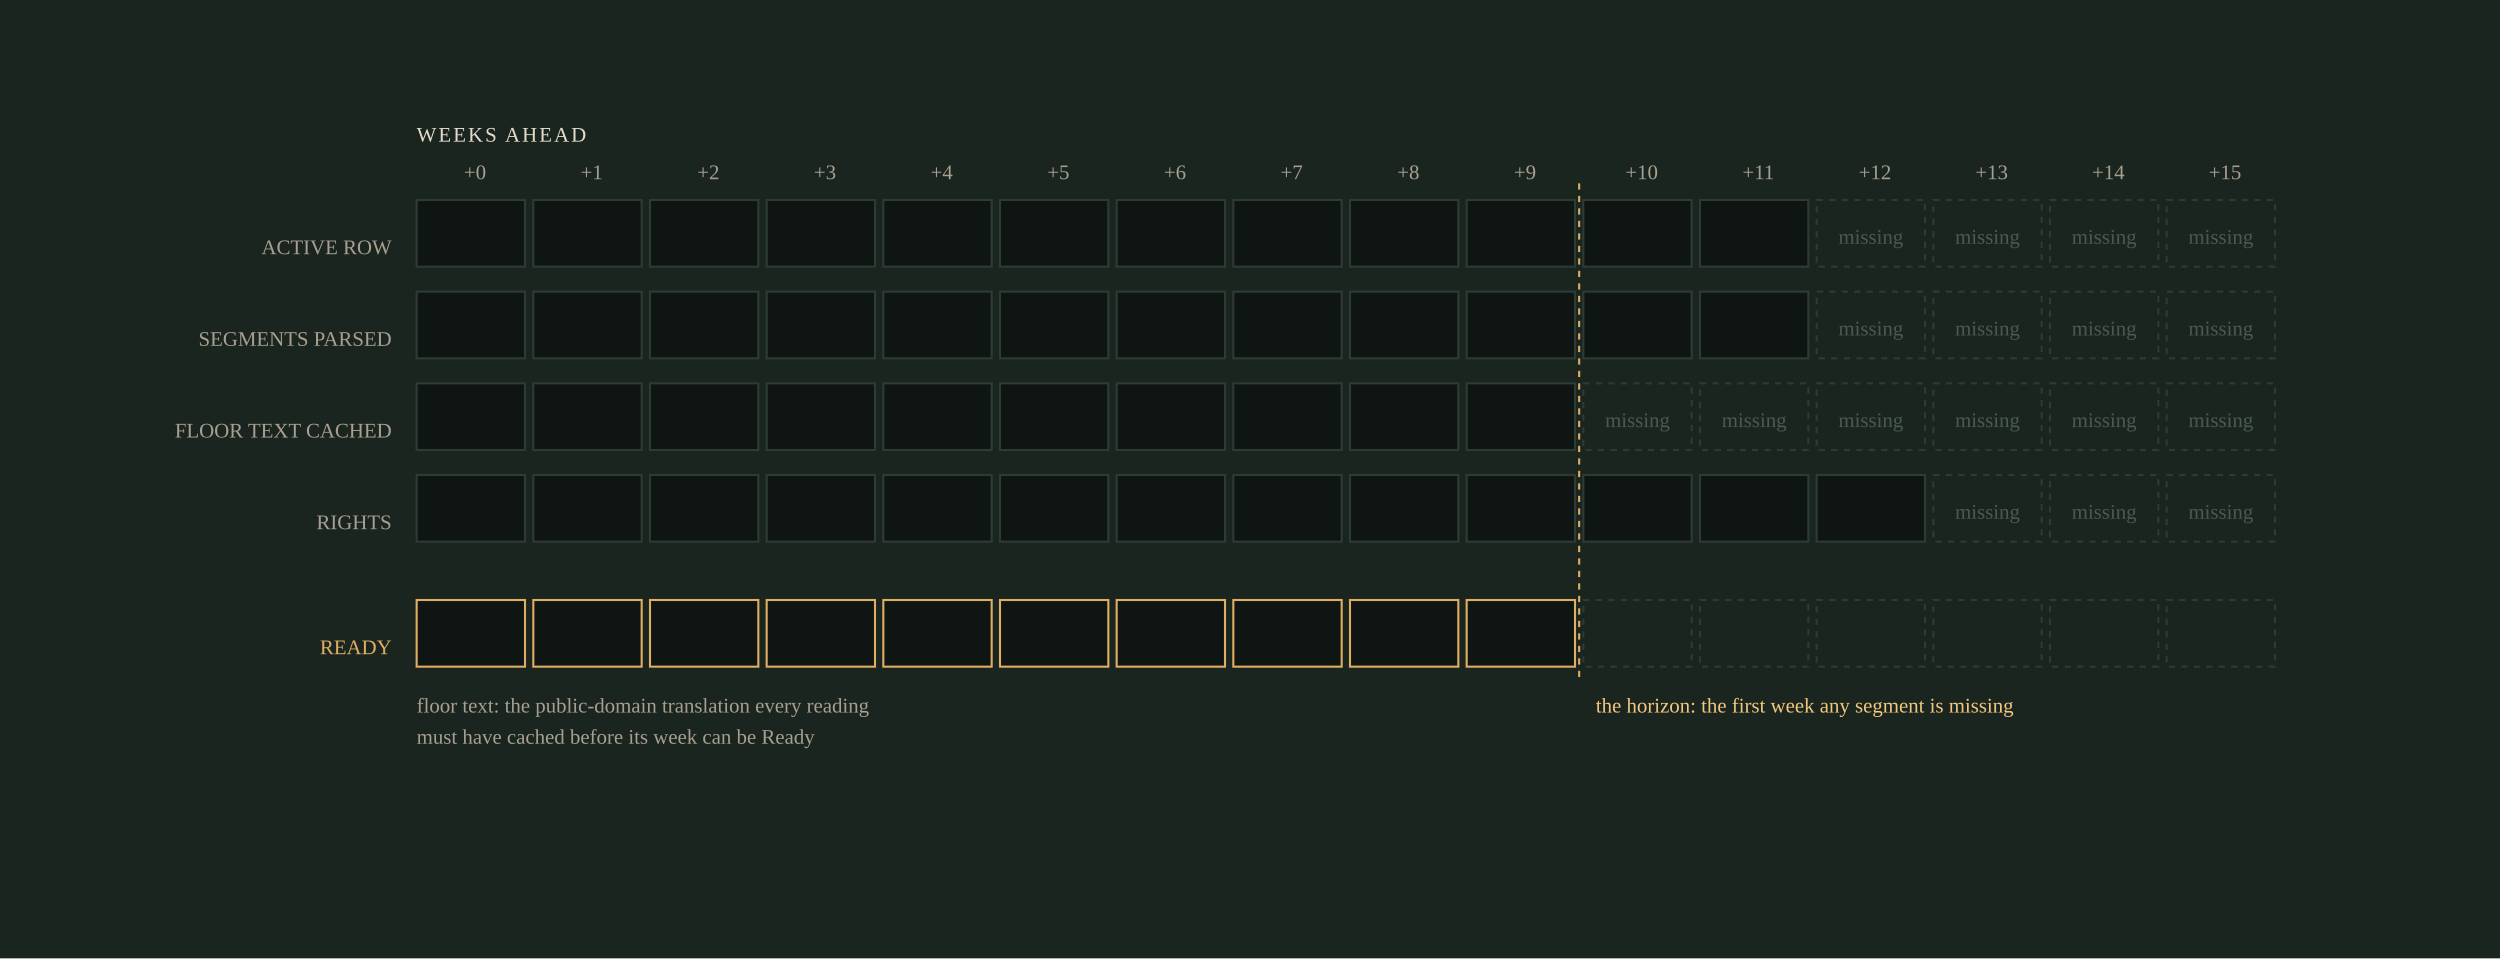
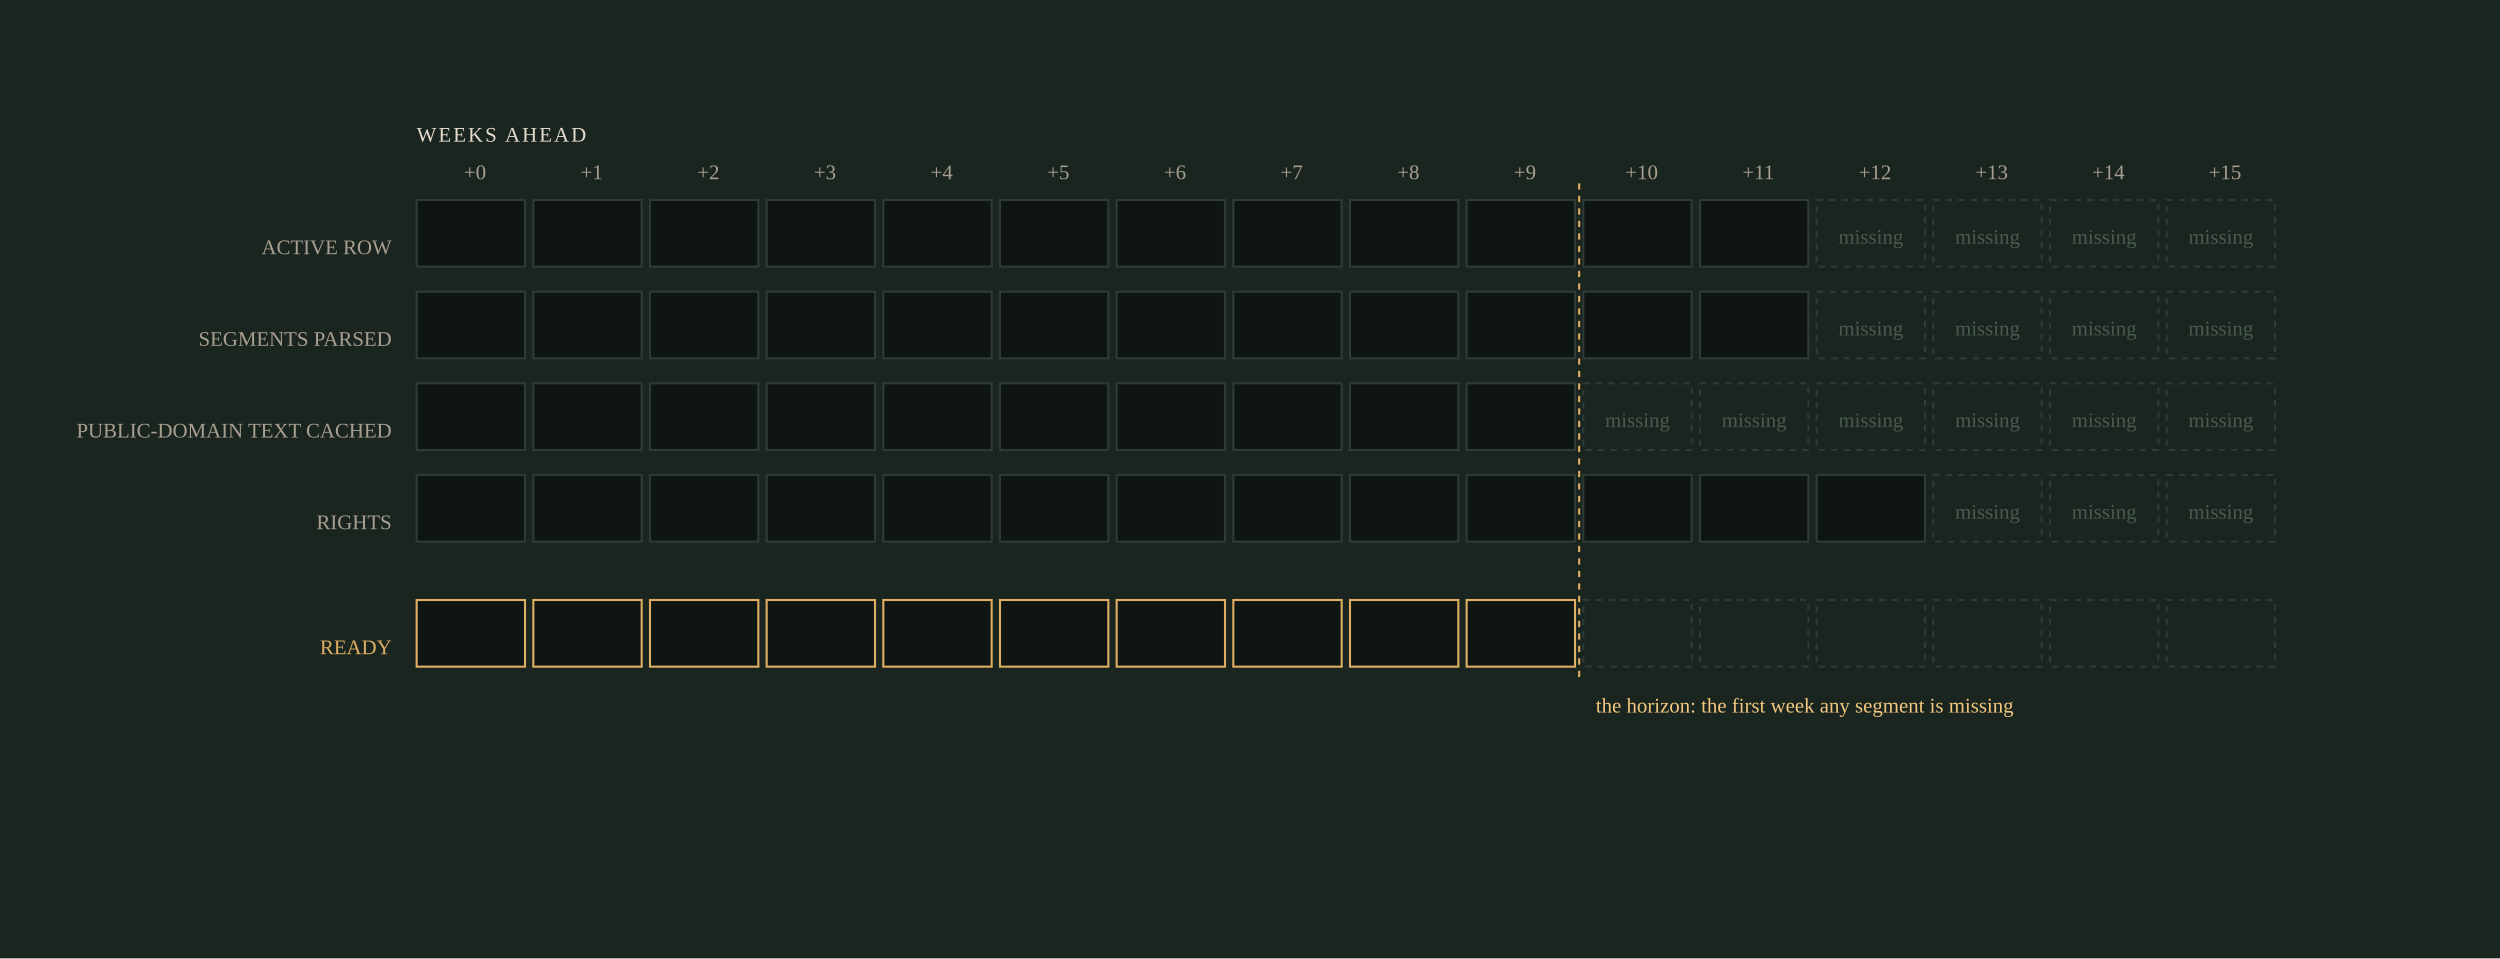
<svg xmlns="http://www.w3.org/2000/svg" viewBox="0 0 1200 460" width="1200" height="460" role="img" aria-label="The readiness horizon: sixteen weeks ahead as columns, a row each for an active row, parsed segments, the floor text cached, and rights cleared, and a Ready row filled only where every row above it is; the dashed line is the first week with a unit missing." font-family="var(--font-mono, 'JetBrains Mono', ui-monospace, monospace)">
  <rect width="1200" height="460" fill="var(--surface, #1a2520)" />
  <text x="200" y="68" font-size="10" fill="var(--text, #e4dbcb)" letter-spacing="1">WEEKS AHEAD</text>
  <text x="228" y="86" font-size="10" fill="var(--muted, #a89f90)" text-anchor="middle">+0</text>
  <text x="284" y="86" font-size="10" fill="var(--muted, #a89f90)" text-anchor="middle">+1</text>
  <text x="340" y="86" font-size="10" fill="var(--muted, #a89f90)" text-anchor="middle">+2</text>
  <text x="396" y="86" font-size="10" fill="var(--muted, #a89f90)" text-anchor="middle">+3</text>
  <text x="452" y="86" font-size="10" fill="var(--muted, #a89f90)" text-anchor="middle">+4</text>
  <text x="508" y="86" font-size="10" fill="var(--muted, #a89f90)" text-anchor="middle">+5</text>
  <text x="564" y="86" font-size="10" fill="var(--muted, #a89f90)" text-anchor="middle">+6</text>
  <text x="620" y="86" font-size="10" fill="var(--muted, #a89f90)" text-anchor="middle">+7</text>
  <text x="676" y="86" font-size="10" fill="var(--muted, #a89f90)" text-anchor="middle">+8</text>
  <text x="732" y="86" font-size="10" fill="var(--muted, #a89f90)" text-anchor="middle">+9</text>
  <text x="788" y="86" font-size="10" fill="var(--muted, #a89f90)" text-anchor="middle">+10</text>
  <text x="844" y="86" font-size="10" fill="var(--muted, #a89f90)" text-anchor="middle">+11</text>
  <text x="900" y="86" font-size="10" fill="var(--muted, #a89f90)" text-anchor="middle">+12</text>
  <text x="956" y="86" font-size="10" fill="var(--muted, #a89f90)" text-anchor="middle">+13</text>
  <text x="1012" y="86" font-size="10" fill="var(--muted, #a89f90)" text-anchor="middle">+14</text>
  <text x="1068" y="86" font-size="10" fill="var(--muted, #a89f90)" text-anchor="middle">+15</text>
  <text x="188" y="122" font-size="10" fill="var(--muted, #a89f90)" text-anchor="end">ACTIVE ROW</text>
  <rect x="200" y="96" width="52" height="32" fill="var(--ground, #0e1512)" stroke="var(--rule, #2e3b34)" stroke-width="1" />
  <rect x="256" y="96" width="52" height="32" fill="var(--ground, #0e1512)" stroke="var(--rule, #2e3b34)" stroke-width="1" />
  <rect x="312" y="96" width="52" height="32" fill="var(--ground, #0e1512)" stroke="var(--rule, #2e3b34)" stroke-width="1" />
  <rect x="368" y="96" width="52" height="32" fill="var(--ground, #0e1512)" stroke="var(--rule, #2e3b34)" stroke-width="1" />
  <rect x="424" y="96" width="52" height="32" fill="var(--ground, #0e1512)" stroke="var(--rule, #2e3b34)" stroke-width="1" />
  <rect x="480" y="96" width="52" height="32" fill="var(--ground, #0e1512)" stroke="var(--rule, #2e3b34)" stroke-width="1" />
  <rect x="536" y="96" width="52" height="32" fill="var(--ground, #0e1512)" stroke="var(--rule, #2e3b34)" stroke-width="1" />
  <rect x="592" y="96" width="52" height="32" fill="var(--ground, #0e1512)" stroke="var(--rule, #2e3b34)" stroke-width="1" />
  <rect x="648" y="96" width="52" height="32" fill="var(--ground, #0e1512)" stroke="var(--rule, #2e3b34)" stroke-width="1" />
  <rect x="704" y="96" width="52" height="32" fill="var(--ground, #0e1512)" stroke="var(--rule, #2e3b34)" stroke-width="1" />
  <rect x="760" y="96" width="52" height="32" fill="var(--ground, #0e1512)" stroke="var(--rule, #2e3b34)" stroke-width="1" />
  <rect x="816" y="96" width="52" height="32" fill="var(--ground, #0e1512)" stroke="var(--rule, #2e3b34)" stroke-width="1" />
  <rect x="872" y="96" width="52" height="32" fill="none" stroke="var(--rule, #2e3b34)" stroke-width="1" stroke-dasharray="3 3" />
  <text x="898" y="117" font-size="10" fill="var(--dim-numeral, #4a5a50)" text-anchor="middle">missing</text>
  <rect x="928" y="96" width="52" height="32" fill="none" stroke="var(--rule, #2e3b34)" stroke-width="1" stroke-dasharray="3 3" />
  <text x="954" y="117" font-size="10" fill="var(--dim-numeral, #4a5a50)" text-anchor="middle">missing</text>
  <rect x="984" y="96" width="52" height="32" fill="none" stroke="var(--rule, #2e3b34)" stroke-width="1" stroke-dasharray="3 3" />
  <text x="1010" y="117" font-size="10" fill="var(--dim-numeral, #4a5a50)" text-anchor="middle">missing</text>
  <rect x="1040" y="96" width="52" height="32" fill="none" stroke="var(--rule, #2e3b34)" stroke-width="1" stroke-dasharray="3 3" />
  <text x="1066" y="117" font-size="10" fill="var(--dim-numeral, #4a5a50)" text-anchor="middle">missing</text>
  <text x="188" y="166" font-size="10" fill="var(--muted, #a89f90)" text-anchor="end">SEGMENTS PARSED</text>
  <rect x="200" y="140" width="52" height="32" fill="var(--ground, #0e1512)" stroke="var(--rule, #2e3b34)" stroke-width="1" />
  <rect x="256" y="140" width="52" height="32" fill="var(--ground, #0e1512)" stroke="var(--rule, #2e3b34)" stroke-width="1" />
  <rect x="312" y="140" width="52" height="32" fill="var(--ground, #0e1512)" stroke="var(--rule, #2e3b34)" stroke-width="1" />
  <rect x="368" y="140" width="52" height="32" fill="var(--ground, #0e1512)" stroke="var(--rule, #2e3b34)" stroke-width="1" />
  <rect x="424" y="140" width="52" height="32" fill="var(--ground, #0e1512)" stroke="var(--rule, #2e3b34)" stroke-width="1" />
  <rect x="480" y="140" width="52" height="32" fill="var(--ground, #0e1512)" stroke="var(--rule, #2e3b34)" stroke-width="1" />
  <rect x="536" y="140" width="52" height="32" fill="var(--ground, #0e1512)" stroke="var(--rule, #2e3b34)" stroke-width="1" />
  <rect x="592" y="140" width="52" height="32" fill="var(--ground, #0e1512)" stroke="var(--rule, #2e3b34)" stroke-width="1" />
  <rect x="648" y="140" width="52" height="32" fill="var(--ground, #0e1512)" stroke="var(--rule, #2e3b34)" stroke-width="1" />
  <rect x="704" y="140" width="52" height="32" fill="var(--ground, #0e1512)" stroke="var(--rule, #2e3b34)" stroke-width="1" />
  <rect x="760" y="140" width="52" height="32" fill="var(--ground, #0e1512)" stroke="var(--rule, #2e3b34)" stroke-width="1" />
  <rect x="816" y="140" width="52" height="32" fill="var(--ground, #0e1512)" stroke="var(--rule, #2e3b34)" stroke-width="1" />
  <rect x="872" y="140" width="52" height="32" fill="none" stroke="var(--rule, #2e3b34)" stroke-width="1" stroke-dasharray="3 3" />
  <text x="898" y="161" font-size="10" fill="var(--dim-numeral, #4a5a50)" text-anchor="middle">missing</text>
  <rect x="928" y="140" width="52" height="32" fill="none" stroke="var(--rule, #2e3b34)" stroke-width="1" stroke-dasharray="3 3" />
  <text x="954" y="161" font-size="10" fill="var(--dim-numeral, #4a5a50)" text-anchor="middle">missing</text>
  <rect x="984" y="140" width="52" height="32" fill="none" stroke="var(--rule, #2e3b34)" stroke-width="1" stroke-dasharray="3 3" />
  <text x="1010" y="161" font-size="10" fill="var(--dim-numeral, #4a5a50)" text-anchor="middle">missing</text>
  <rect x="1040" y="140" width="52" height="32" fill="none" stroke="var(--rule, #2e3b34)" stroke-width="1" stroke-dasharray="3 3" />
  <text x="1066" y="161" font-size="10" fill="var(--dim-numeral, #4a5a50)" text-anchor="middle">missing</text>
-   <text x="188" y="210" font-size="10" fill="var(--muted, #a89f90)" text-anchor="end">FLOOR TEXT CACHED</text>
+   <text x="188" y="210" font-size="10" fill="var(--muted, #a89f90)" text-anchor="end">PUBLIC-DOMAIN TEXT CACHED</text>
  <rect x="200" y="184" width="52" height="32" fill="var(--ground, #0e1512)" stroke="var(--rule, #2e3b34)" stroke-width="1" />
  <rect x="256" y="184" width="52" height="32" fill="var(--ground, #0e1512)" stroke="var(--rule, #2e3b34)" stroke-width="1" />
  <rect x="312" y="184" width="52" height="32" fill="var(--ground, #0e1512)" stroke="var(--rule, #2e3b34)" stroke-width="1" />
  <rect x="368" y="184" width="52" height="32" fill="var(--ground, #0e1512)" stroke="var(--rule, #2e3b34)" stroke-width="1" />
  <rect x="424" y="184" width="52" height="32" fill="var(--ground, #0e1512)" stroke="var(--rule, #2e3b34)" stroke-width="1" />
  <rect x="480" y="184" width="52" height="32" fill="var(--ground, #0e1512)" stroke="var(--rule, #2e3b34)" stroke-width="1" />
  <rect x="536" y="184" width="52" height="32" fill="var(--ground, #0e1512)" stroke="var(--rule, #2e3b34)" stroke-width="1" />
  <rect x="592" y="184" width="52" height="32" fill="var(--ground, #0e1512)" stroke="var(--rule, #2e3b34)" stroke-width="1" />
  <rect x="648" y="184" width="52" height="32" fill="var(--ground, #0e1512)" stroke="var(--rule, #2e3b34)" stroke-width="1" />
  <rect x="704" y="184" width="52" height="32" fill="var(--ground, #0e1512)" stroke="var(--rule, #2e3b34)" stroke-width="1" />
  <rect x="760" y="184" width="52" height="32" fill="none" stroke="var(--rule, #2e3b34)" stroke-width="1" stroke-dasharray="3 3" />
  <text x="786" y="205" font-size="10" fill="var(--dim-numeral, #4a5a50)" text-anchor="middle">missing</text>
  <rect x="816" y="184" width="52" height="32" fill="none" stroke="var(--rule, #2e3b34)" stroke-width="1" stroke-dasharray="3 3" />
  <text x="842" y="205" font-size="10" fill="var(--dim-numeral, #4a5a50)" text-anchor="middle">missing</text>
  <rect x="872" y="184" width="52" height="32" fill="none" stroke="var(--rule, #2e3b34)" stroke-width="1" stroke-dasharray="3 3" />
  <text x="898" y="205" font-size="10" fill="var(--dim-numeral, #4a5a50)" text-anchor="middle">missing</text>
  <rect x="928" y="184" width="52" height="32" fill="none" stroke="var(--rule, #2e3b34)" stroke-width="1" stroke-dasharray="3 3" />
  <text x="954" y="205" font-size="10" fill="var(--dim-numeral, #4a5a50)" text-anchor="middle">missing</text>
  <rect x="984" y="184" width="52" height="32" fill="none" stroke="var(--rule, #2e3b34)" stroke-width="1" stroke-dasharray="3 3" />
  <text x="1010" y="205" font-size="10" fill="var(--dim-numeral, #4a5a50)" text-anchor="middle">missing</text>
  <rect x="1040" y="184" width="52" height="32" fill="none" stroke="var(--rule, #2e3b34)" stroke-width="1" stroke-dasharray="3 3" />
  <text x="1066" y="205" font-size="10" fill="var(--dim-numeral, #4a5a50)" text-anchor="middle">missing</text>
  <text x="188" y="254" font-size="10" fill="var(--muted, #a89f90)" text-anchor="end">RIGHTS</text>
  <rect x="200" y="228" width="52" height="32" fill="var(--ground, #0e1512)" stroke="var(--rule, #2e3b34)" stroke-width="1" />
  <rect x="256" y="228" width="52" height="32" fill="var(--ground, #0e1512)" stroke="var(--rule, #2e3b34)" stroke-width="1" />
  <rect x="312" y="228" width="52" height="32" fill="var(--ground, #0e1512)" stroke="var(--rule, #2e3b34)" stroke-width="1" />
  <rect x="368" y="228" width="52" height="32" fill="var(--ground, #0e1512)" stroke="var(--rule, #2e3b34)" stroke-width="1" />
  <rect x="424" y="228" width="52" height="32" fill="var(--ground, #0e1512)" stroke="var(--rule, #2e3b34)" stroke-width="1" />
  <rect x="480" y="228" width="52" height="32" fill="var(--ground, #0e1512)" stroke="var(--rule, #2e3b34)" stroke-width="1" />
  <rect x="536" y="228" width="52" height="32" fill="var(--ground, #0e1512)" stroke="var(--rule, #2e3b34)" stroke-width="1" />
  <rect x="592" y="228" width="52" height="32" fill="var(--ground, #0e1512)" stroke="var(--rule, #2e3b34)" stroke-width="1" />
  <rect x="648" y="228" width="52" height="32" fill="var(--ground, #0e1512)" stroke="var(--rule, #2e3b34)" stroke-width="1" />
  <rect x="704" y="228" width="52" height="32" fill="var(--ground, #0e1512)" stroke="var(--rule, #2e3b34)" stroke-width="1" />
  <rect x="760" y="228" width="52" height="32" fill="var(--ground, #0e1512)" stroke="var(--rule, #2e3b34)" stroke-width="1" />
  <rect x="816" y="228" width="52" height="32" fill="var(--ground, #0e1512)" stroke="var(--rule, #2e3b34)" stroke-width="1" />
  <rect x="872" y="228" width="52" height="32" fill="var(--ground, #0e1512)" stroke="var(--rule, #2e3b34)" stroke-width="1" />
  <rect x="928" y="228" width="52" height="32" fill="none" stroke="var(--rule, #2e3b34)" stroke-width="1" stroke-dasharray="3 3" />
  <text x="954" y="249" font-size="10" fill="var(--dim-numeral, #4a5a50)" text-anchor="middle">missing</text>
  <rect x="984" y="228" width="52" height="32" fill="none" stroke="var(--rule, #2e3b34)" stroke-width="1" stroke-dasharray="3 3" />
  <text x="1010" y="249" font-size="10" fill="var(--dim-numeral, #4a5a50)" text-anchor="middle">missing</text>
  <rect x="1040" y="228" width="52" height="32" fill="none" stroke="var(--rule, #2e3b34)" stroke-width="1" stroke-dasharray="3 3" />
  <text x="1066" y="249" font-size="10" fill="var(--dim-numeral, #4a5a50)" text-anchor="middle">missing</text>
  <text x="188" y="314" font-size="10" fill="var(--brass, #e0ae62)" text-anchor="end">READY</text>
  <rect x="200" y="288" width="52" height="32" fill="var(--ground, #0e1512)" stroke="var(--brass, #e0ae62)" stroke-width="1" />
  <rect x="256" y="288" width="52" height="32" fill="var(--ground, #0e1512)" stroke="var(--brass, #e0ae62)" stroke-width="1" />
  <rect x="312" y="288" width="52" height="32" fill="var(--ground, #0e1512)" stroke="var(--brass, #e0ae62)" stroke-width="1" />
  <rect x="368" y="288" width="52" height="32" fill="var(--ground, #0e1512)" stroke="var(--brass, #e0ae62)" stroke-width="1" />
  <rect x="424" y="288" width="52" height="32" fill="var(--ground, #0e1512)" stroke="var(--brass, #e0ae62)" stroke-width="1" />
  <rect x="480" y="288" width="52" height="32" fill="var(--ground, #0e1512)" stroke="var(--brass, #e0ae62)" stroke-width="1" />
  <rect x="536" y="288" width="52" height="32" fill="var(--ground, #0e1512)" stroke="var(--brass, #e0ae62)" stroke-width="1" />
  <rect x="592" y="288" width="52" height="32" fill="var(--ground, #0e1512)" stroke="var(--brass, #e0ae62)" stroke-width="1" />
  <rect x="648" y="288" width="52" height="32" fill="var(--ground, #0e1512)" stroke="var(--brass, #e0ae62)" stroke-width="1" />
  <rect x="704" y="288" width="52" height="32" fill="var(--ground, #0e1512)" stroke="var(--brass, #e0ae62)" stroke-width="1" />
  <rect x="760" y="288" width="52" height="32" fill="none" stroke="var(--rule, #2e3b34)" stroke-width="1" stroke-dasharray="3 3" />
  <rect x="816" y="288" width="52" height="32" fill="none" stroke="var(--rule, #2e3b34)" stroke-width="1" stroke-dasharray="3 3" />
  <rect x="872" y="288" width="52" height="32" fill="none" stroke="var(--rule, #2e3b34)" stroke-width="1" stroke-dasharray="3 3" />
  <rect x="928" y="288" width="52" height="32" fill="none" stroke="var(--rule, #2e3b34)" stroke-width="1" stroke-dasharray="3 3" />
  <rect x="984" y="288" width="52" height="32" fill="none" stroke="var(--rule, #2e3b34)" stroke-width="1" stroke-dasharray="3 3" />
  <rect x="1040" y="288" width="52" height="32" fill="none" stroke="var(--rule, #2e3b34)" stroke-width="1" stroke-dasharray="3 3" />
  <line x1="758" y1="88" x2="758" y2="328" stroke="var(--brass, #e0ae62)" stroke-width="1" stroke-dasharray="3 3" />
  <text x="766" y="342" font-size="10" fill="var(--lit, #f3c77e)">the horizon: the first week any segment is missing</text>
-   <text x="200" y="342" font-size="10" fill="var(--muted, #a89f90)">floor text: the public-domain translation every reading</text>
-   <text x="200" y="357" font-size="10" fill="var(--muted, #a89f90)">must have cached before its week can be Ready</text>
</svg>
